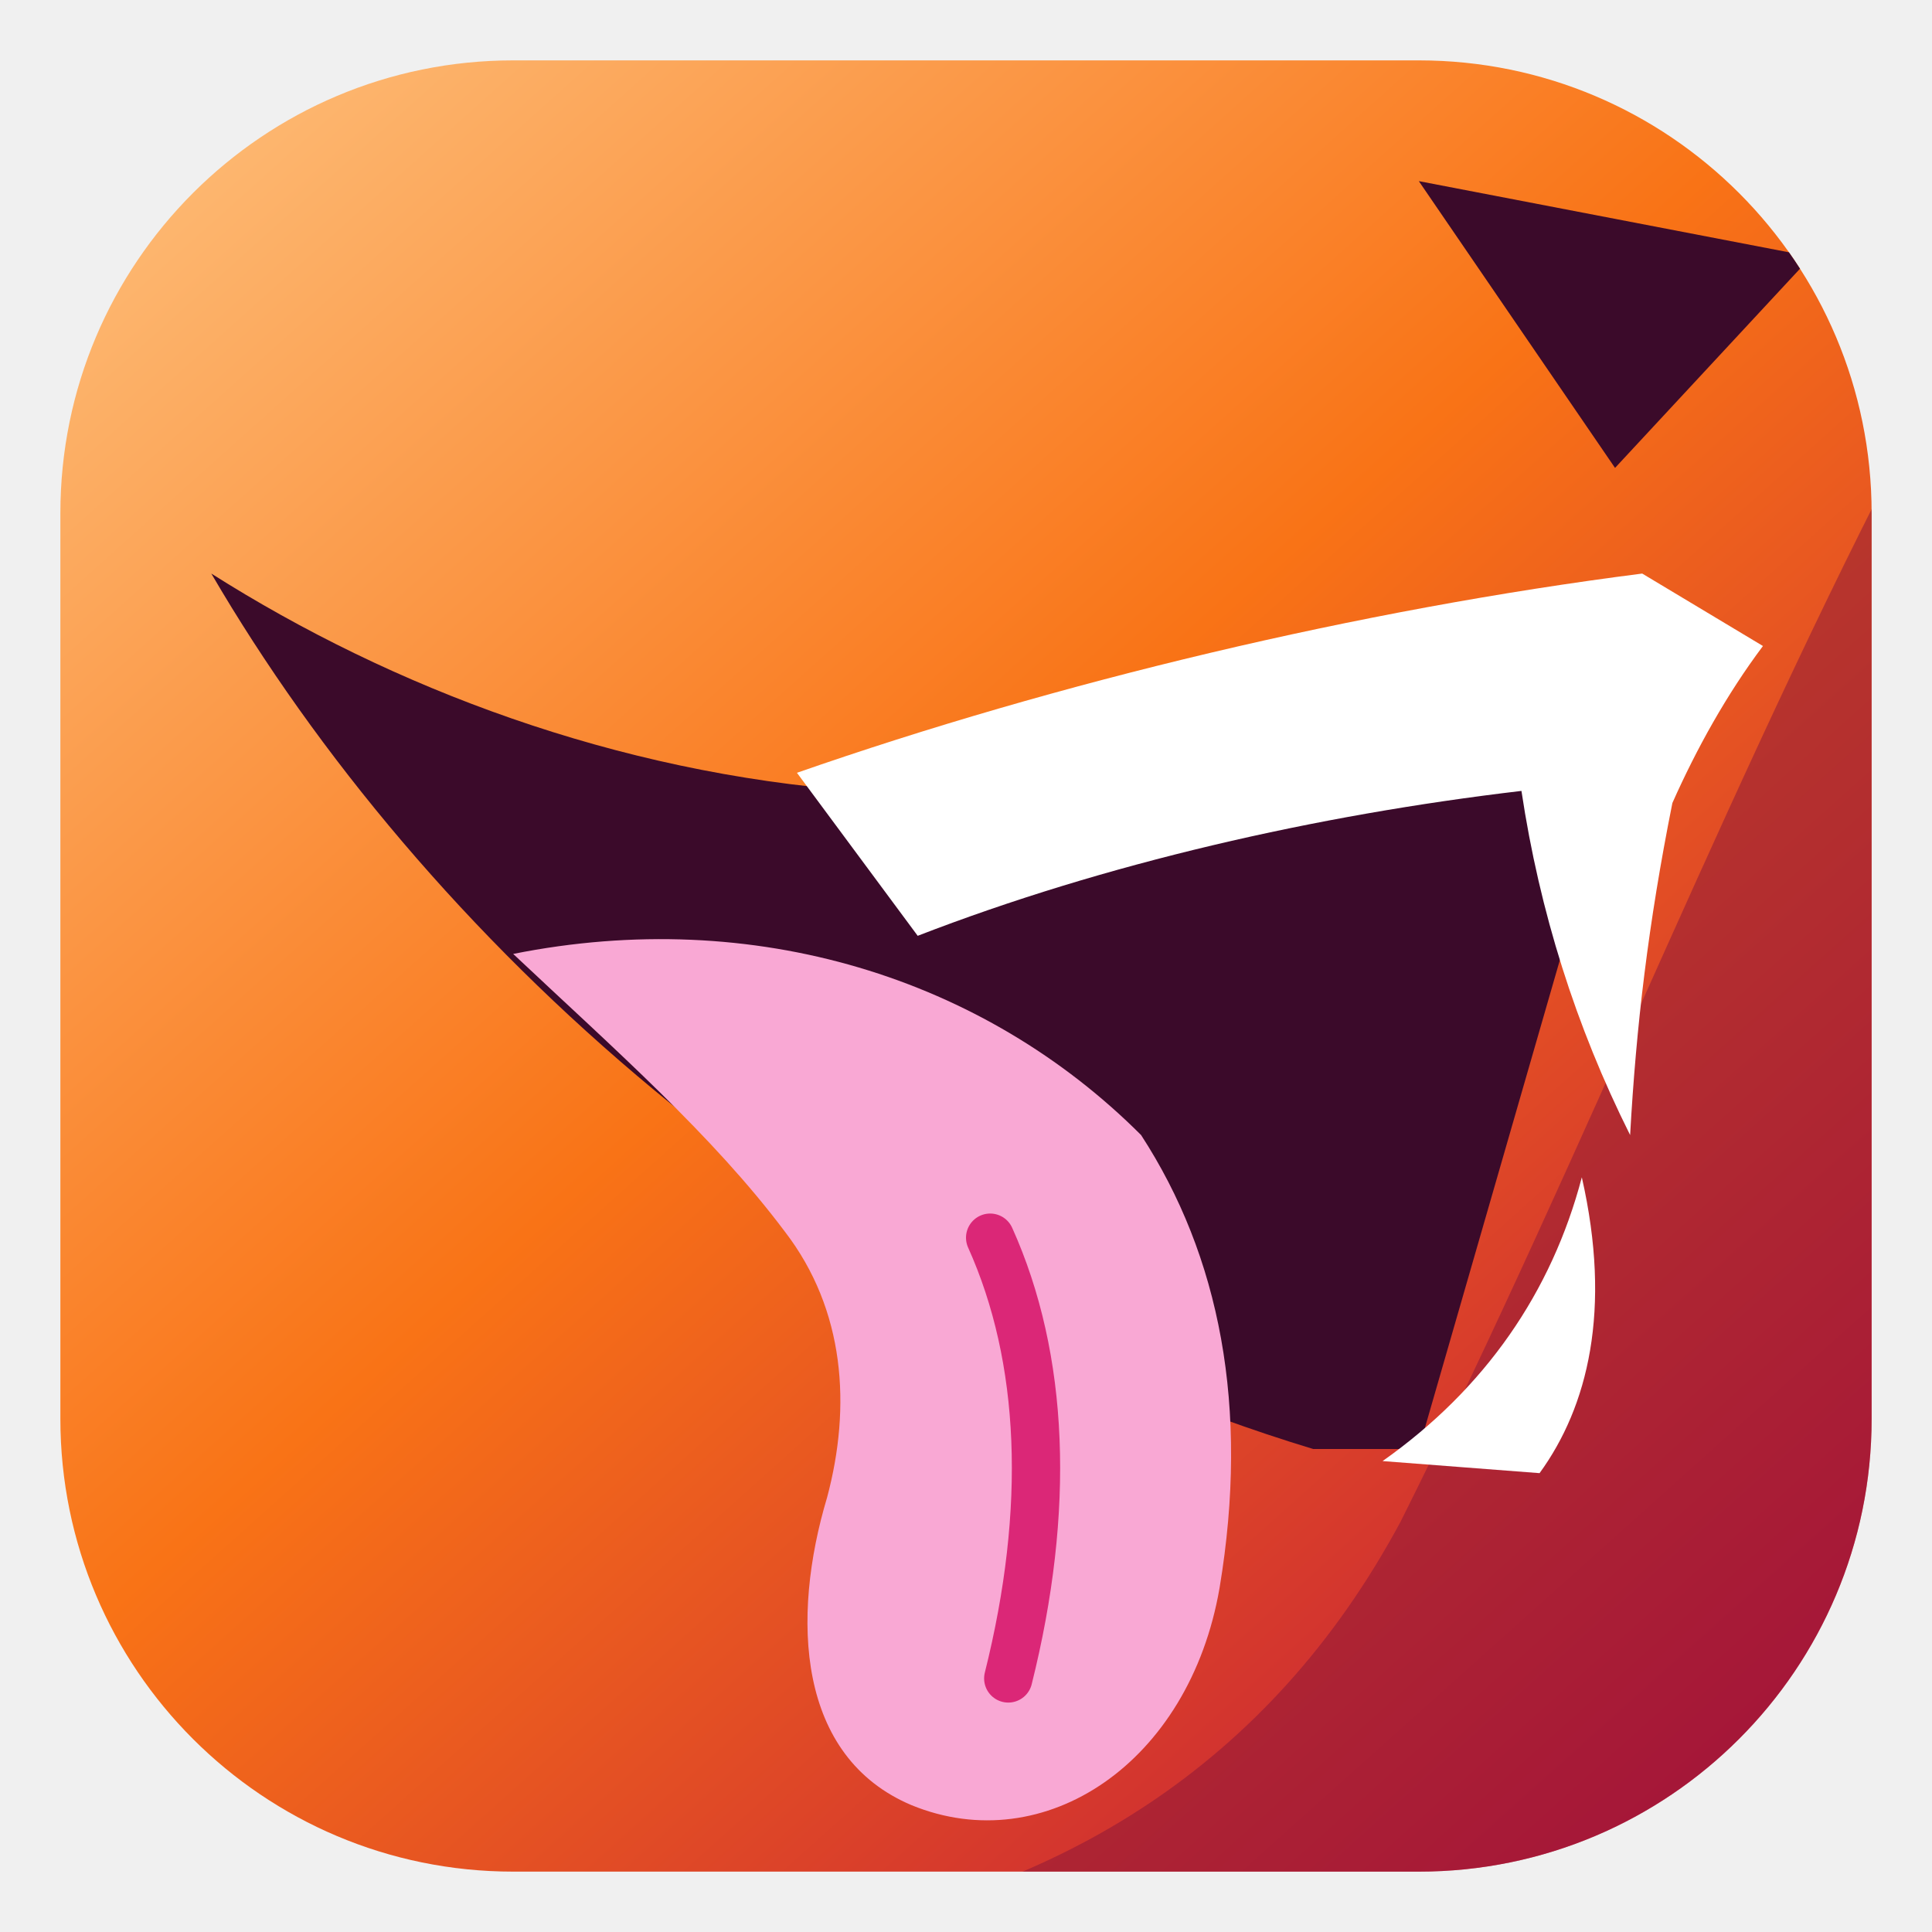
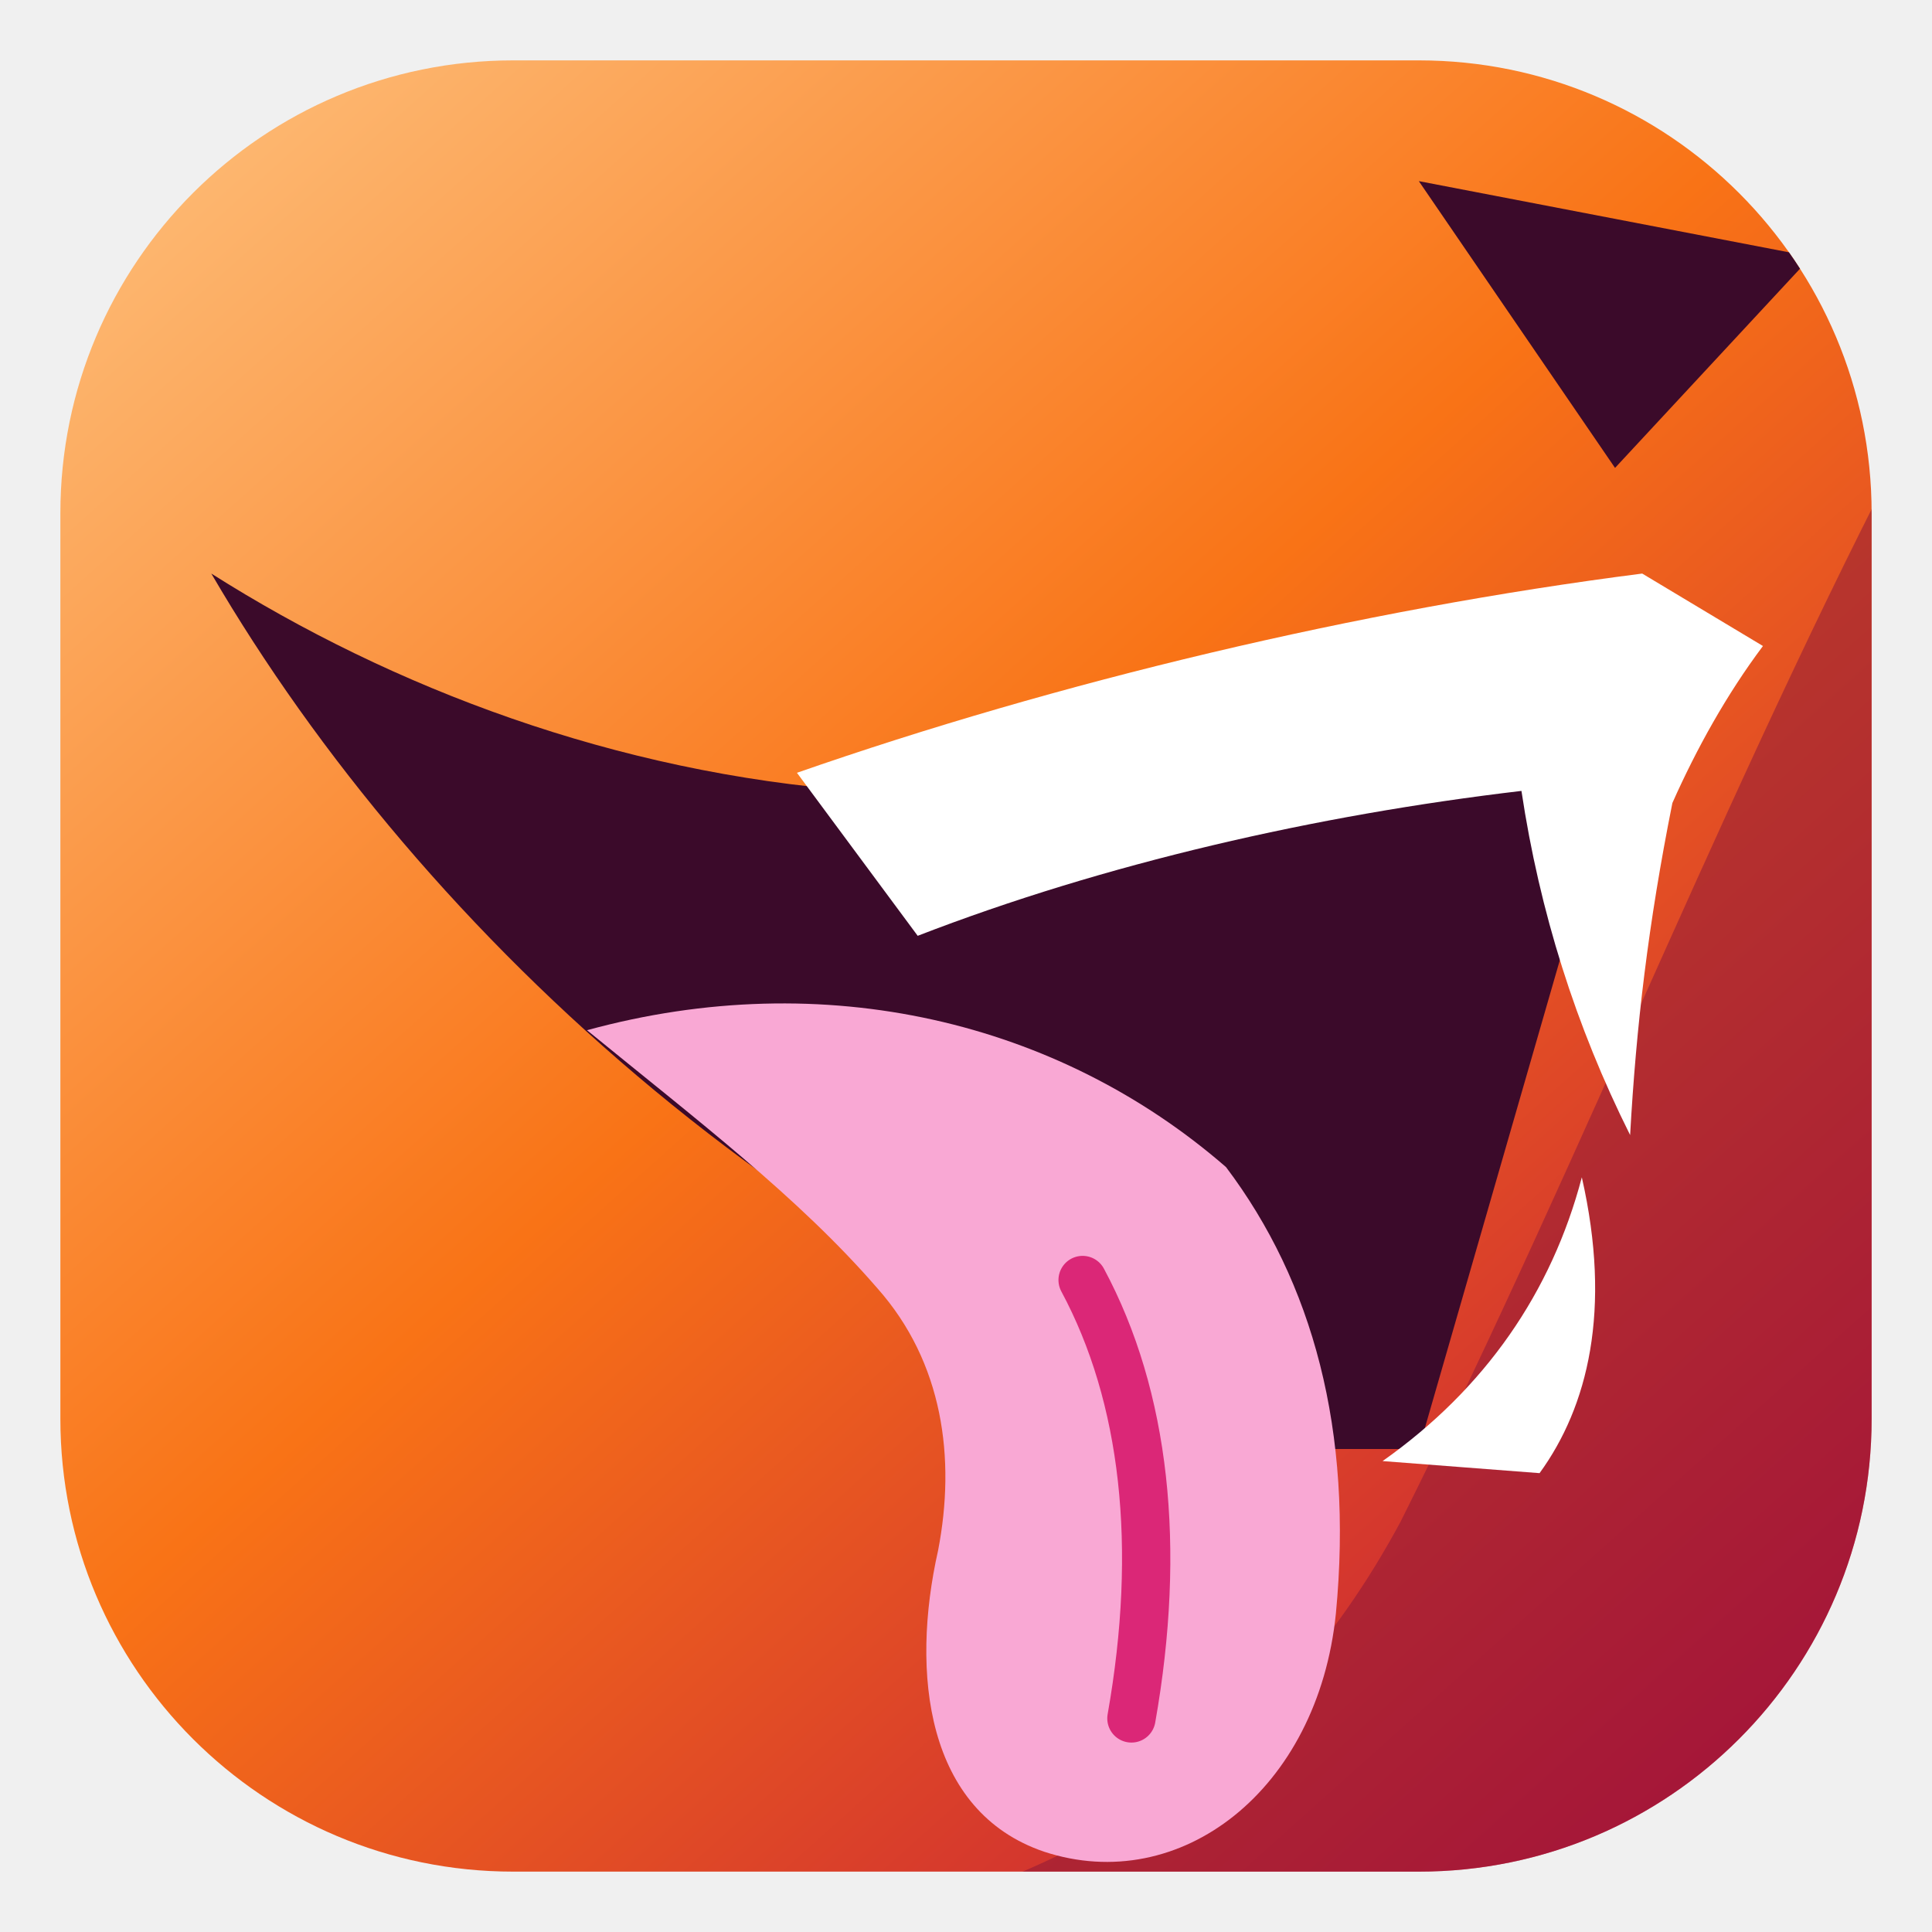
<svg xmlns="http://www.w3.org/2000/svg" viewBox="0 0 64 64">
  <defs>
    <linearGradient id="t" x1="6" y1="4" x2="58" y2="62" gradientUnits="userSpaceOnUse">
      <stop offset="0" stop-color="#fdba74" />
      <stop offset=".45" stop-color="#f97316" />
      <stop offset="1" stop-color="#be123c" />
    </linearGradient>
    <clipPath id="c">
      <rect x="2" y="2" width="60" height="60" rx="15" />
    </clipPath>
  </defs>
  <rect x="2" y="2" width="60" height="60" rx="15" fill="url(#t)" />
  <g clip-path="url(#c)">
    <path d="M47 6 L60 8.5 L53.5 15.5 Z" fill="#3b0a2a" />
    <path d="M7 19 C14 31 27 43 43.5 48 L47 48 L54.5 22 C45 21.6 36.5 23.5 28.4 26.2 C20.4 25.6 13 22.8 7 19Z" fill="#3b0a2a" />
    <path d="M64 13 C57.6 25 52.6 38 46.4 50.4 C42 58.6 35 62.6 27 64 H64Z" fill="#881337" opacity=".5" />
    <path d="M26.4 25.6 C35 22.6 45 20.2 54.4 19 L58.4 21.4 C57.2 23 56.2 24.8 55.4 26.6 C54.6 30.6 54.2 34 54 37.6 C52.2 34 51 30.2 50.4 26.2 C43.6 27 36.6 28.6 30.4 31 Z" fill="#fff" />
+     <g transform="translate(3 1.6) rotate(-4 30 40)">
+       <path d="M17 31.6 C25 30 32.6 32.4 37.8 37.6 C40.4 41.6 41.4 46.6 40.4 52.6 C39.4 58.4 34.6 61.6 30.2 59.8 C26.4 58.2 26.2 53.6 27.4 49.6 C28.2 46.6 28 43.4 26 40.8 C23.6 37.6 20.4 34.8 17 31.6Z" fill="#f9a8d4" />
+       <path d="M32.8 41 C34.6 45 34.8 50 33.4 55.6" fill="none" stroke="#db2777" stroke-width="1.6" stroke-linecap="round" />
+     </g>
    <path d="M45.8 48.4 C49.2 46 51.4 42.8 52.4 39 C53.4 43.4 52.6 46.6 51 48.8 Z" fill="#fff" />
-     <path d="M17 31.6 C25 30 32.6 32.4 37.8 37.6 C40.4 41.6 41.4 46.6 40.4 52.6 C39.4 58.4 34.6 61.6 30.2 59.8 C26.4 58.2 26.2 53.6 27.4 49.6 C28.2 46.6 28 43.4 26 40.8 C23.6 37.6 20.4 34.8 17 31.6Z" fill="#f9a8d4" />
-     <path d="M32.8 41 C34.6 45 34.8 50 33.4 55.6" fill="none" stroke="#db2777" stroke-width="1.6" stroke-linecap="round" />
  </g>
</svg>
